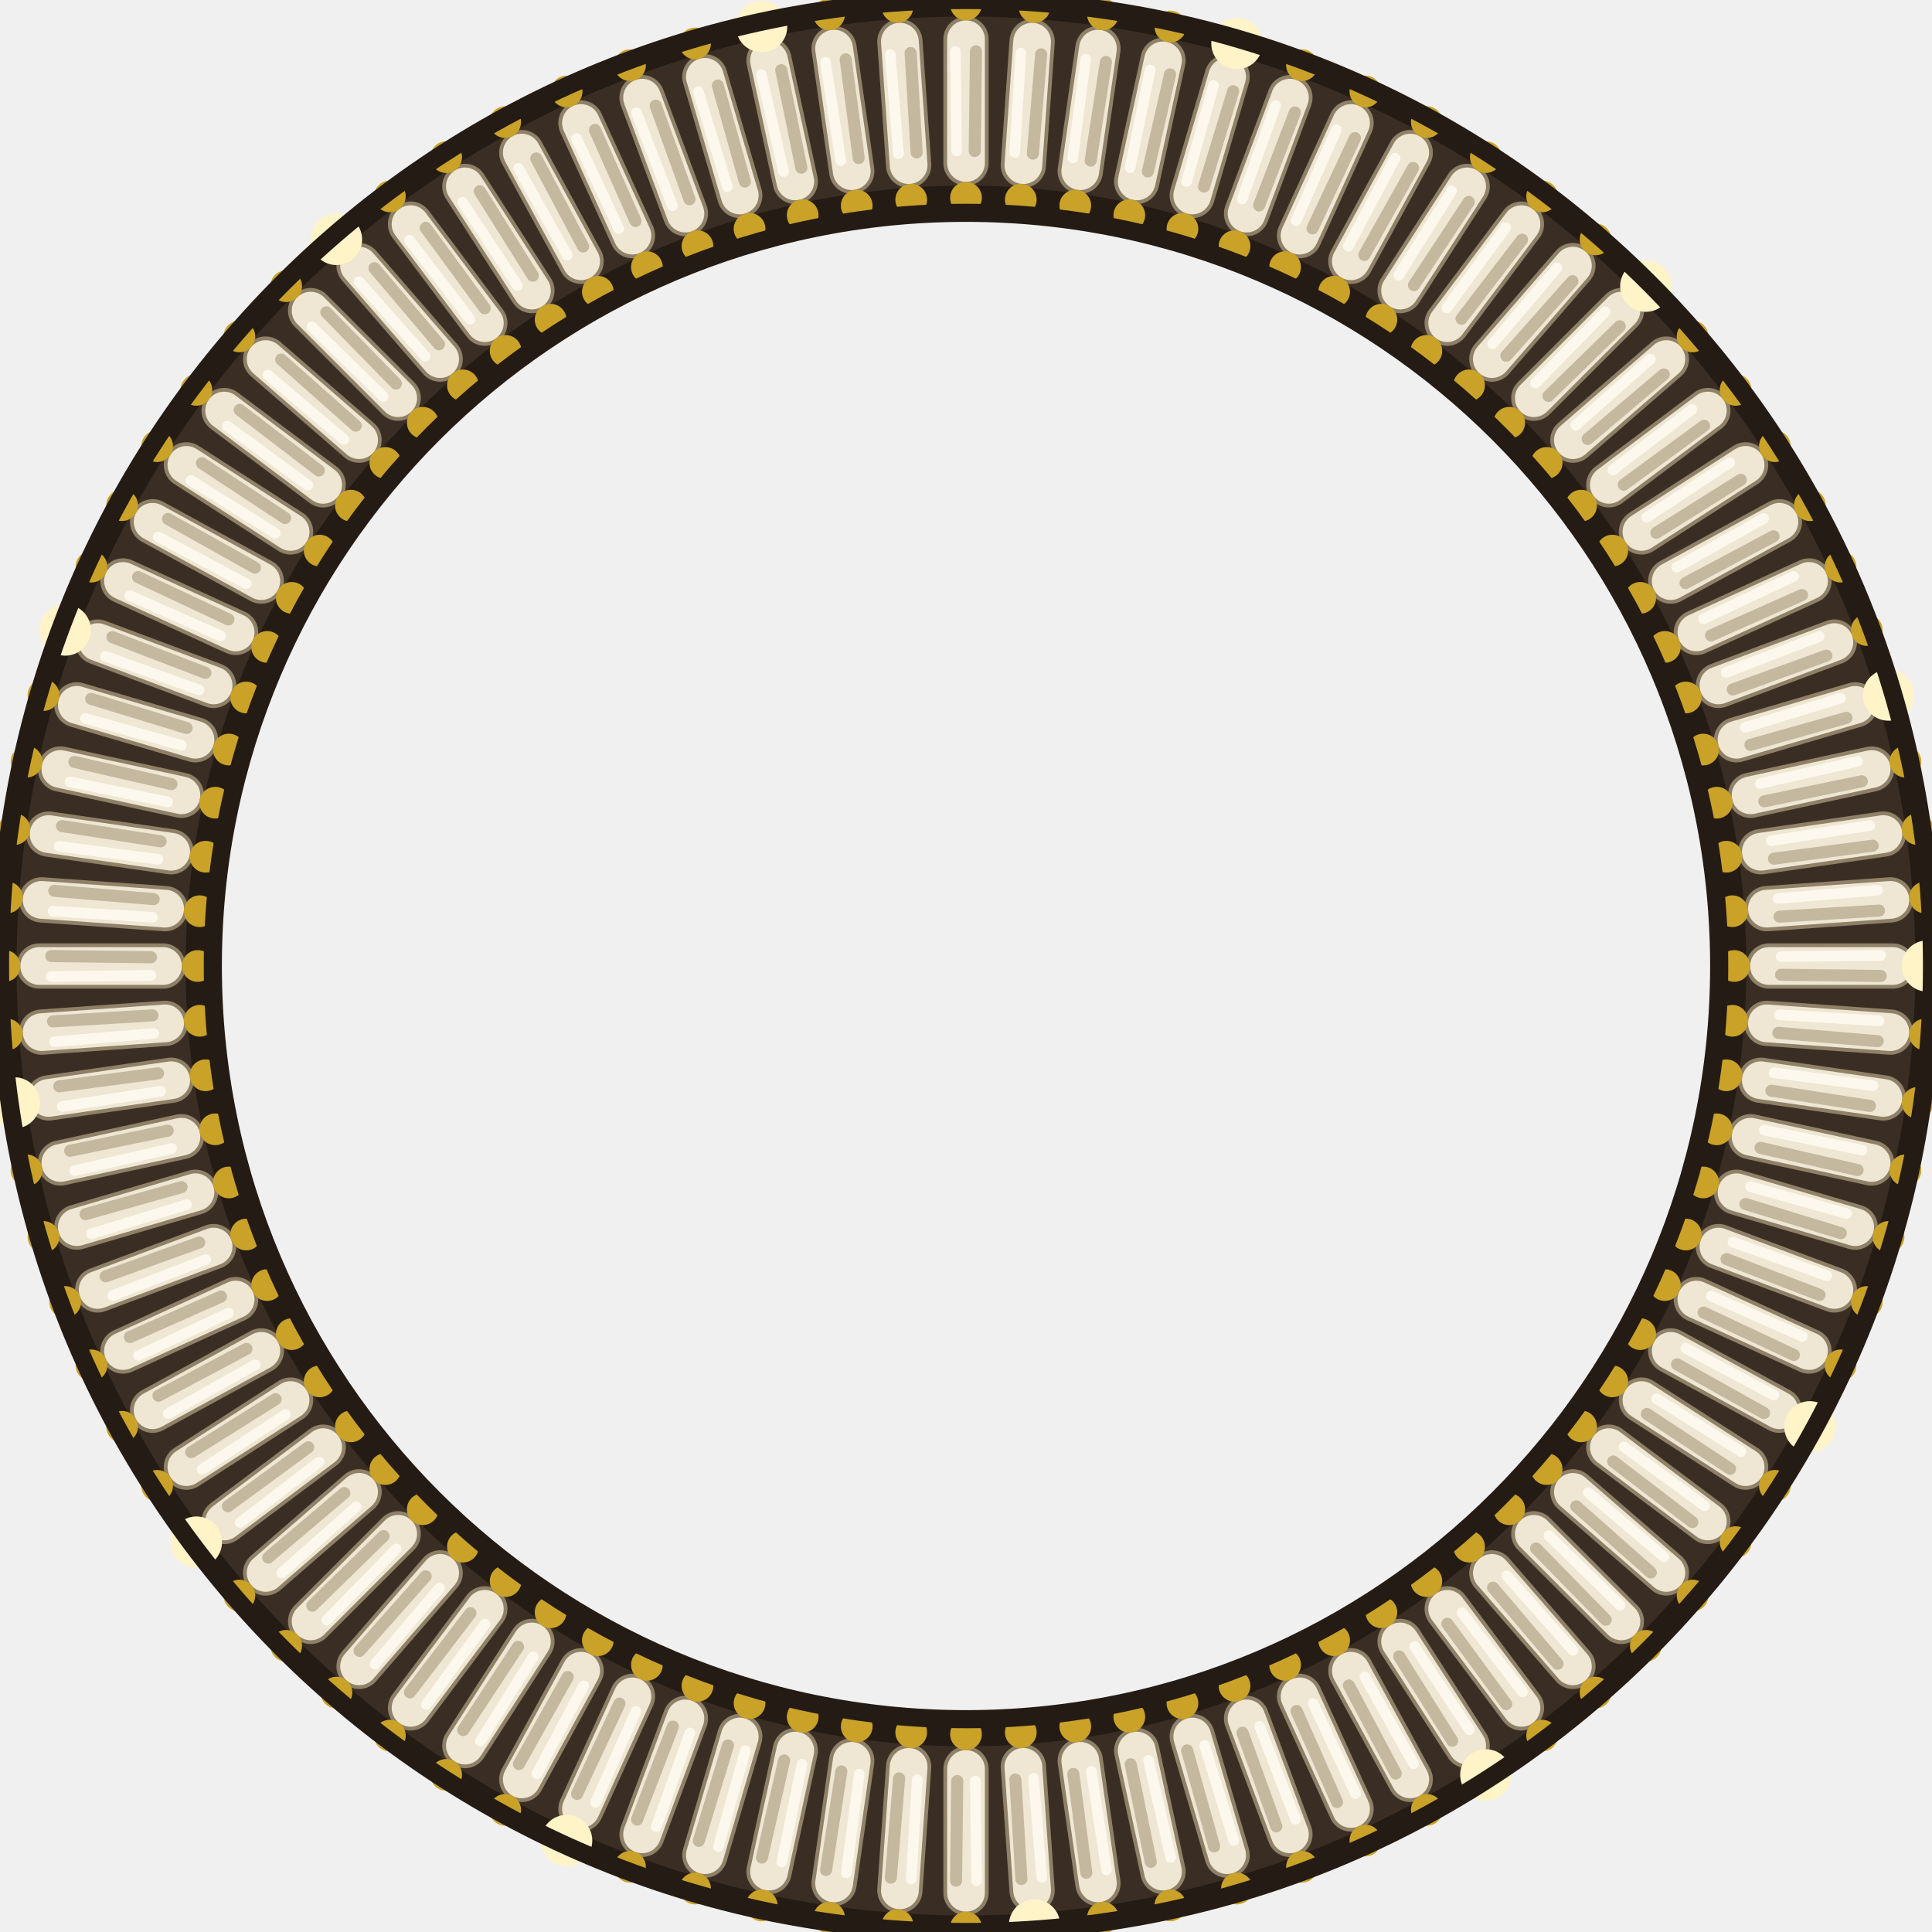
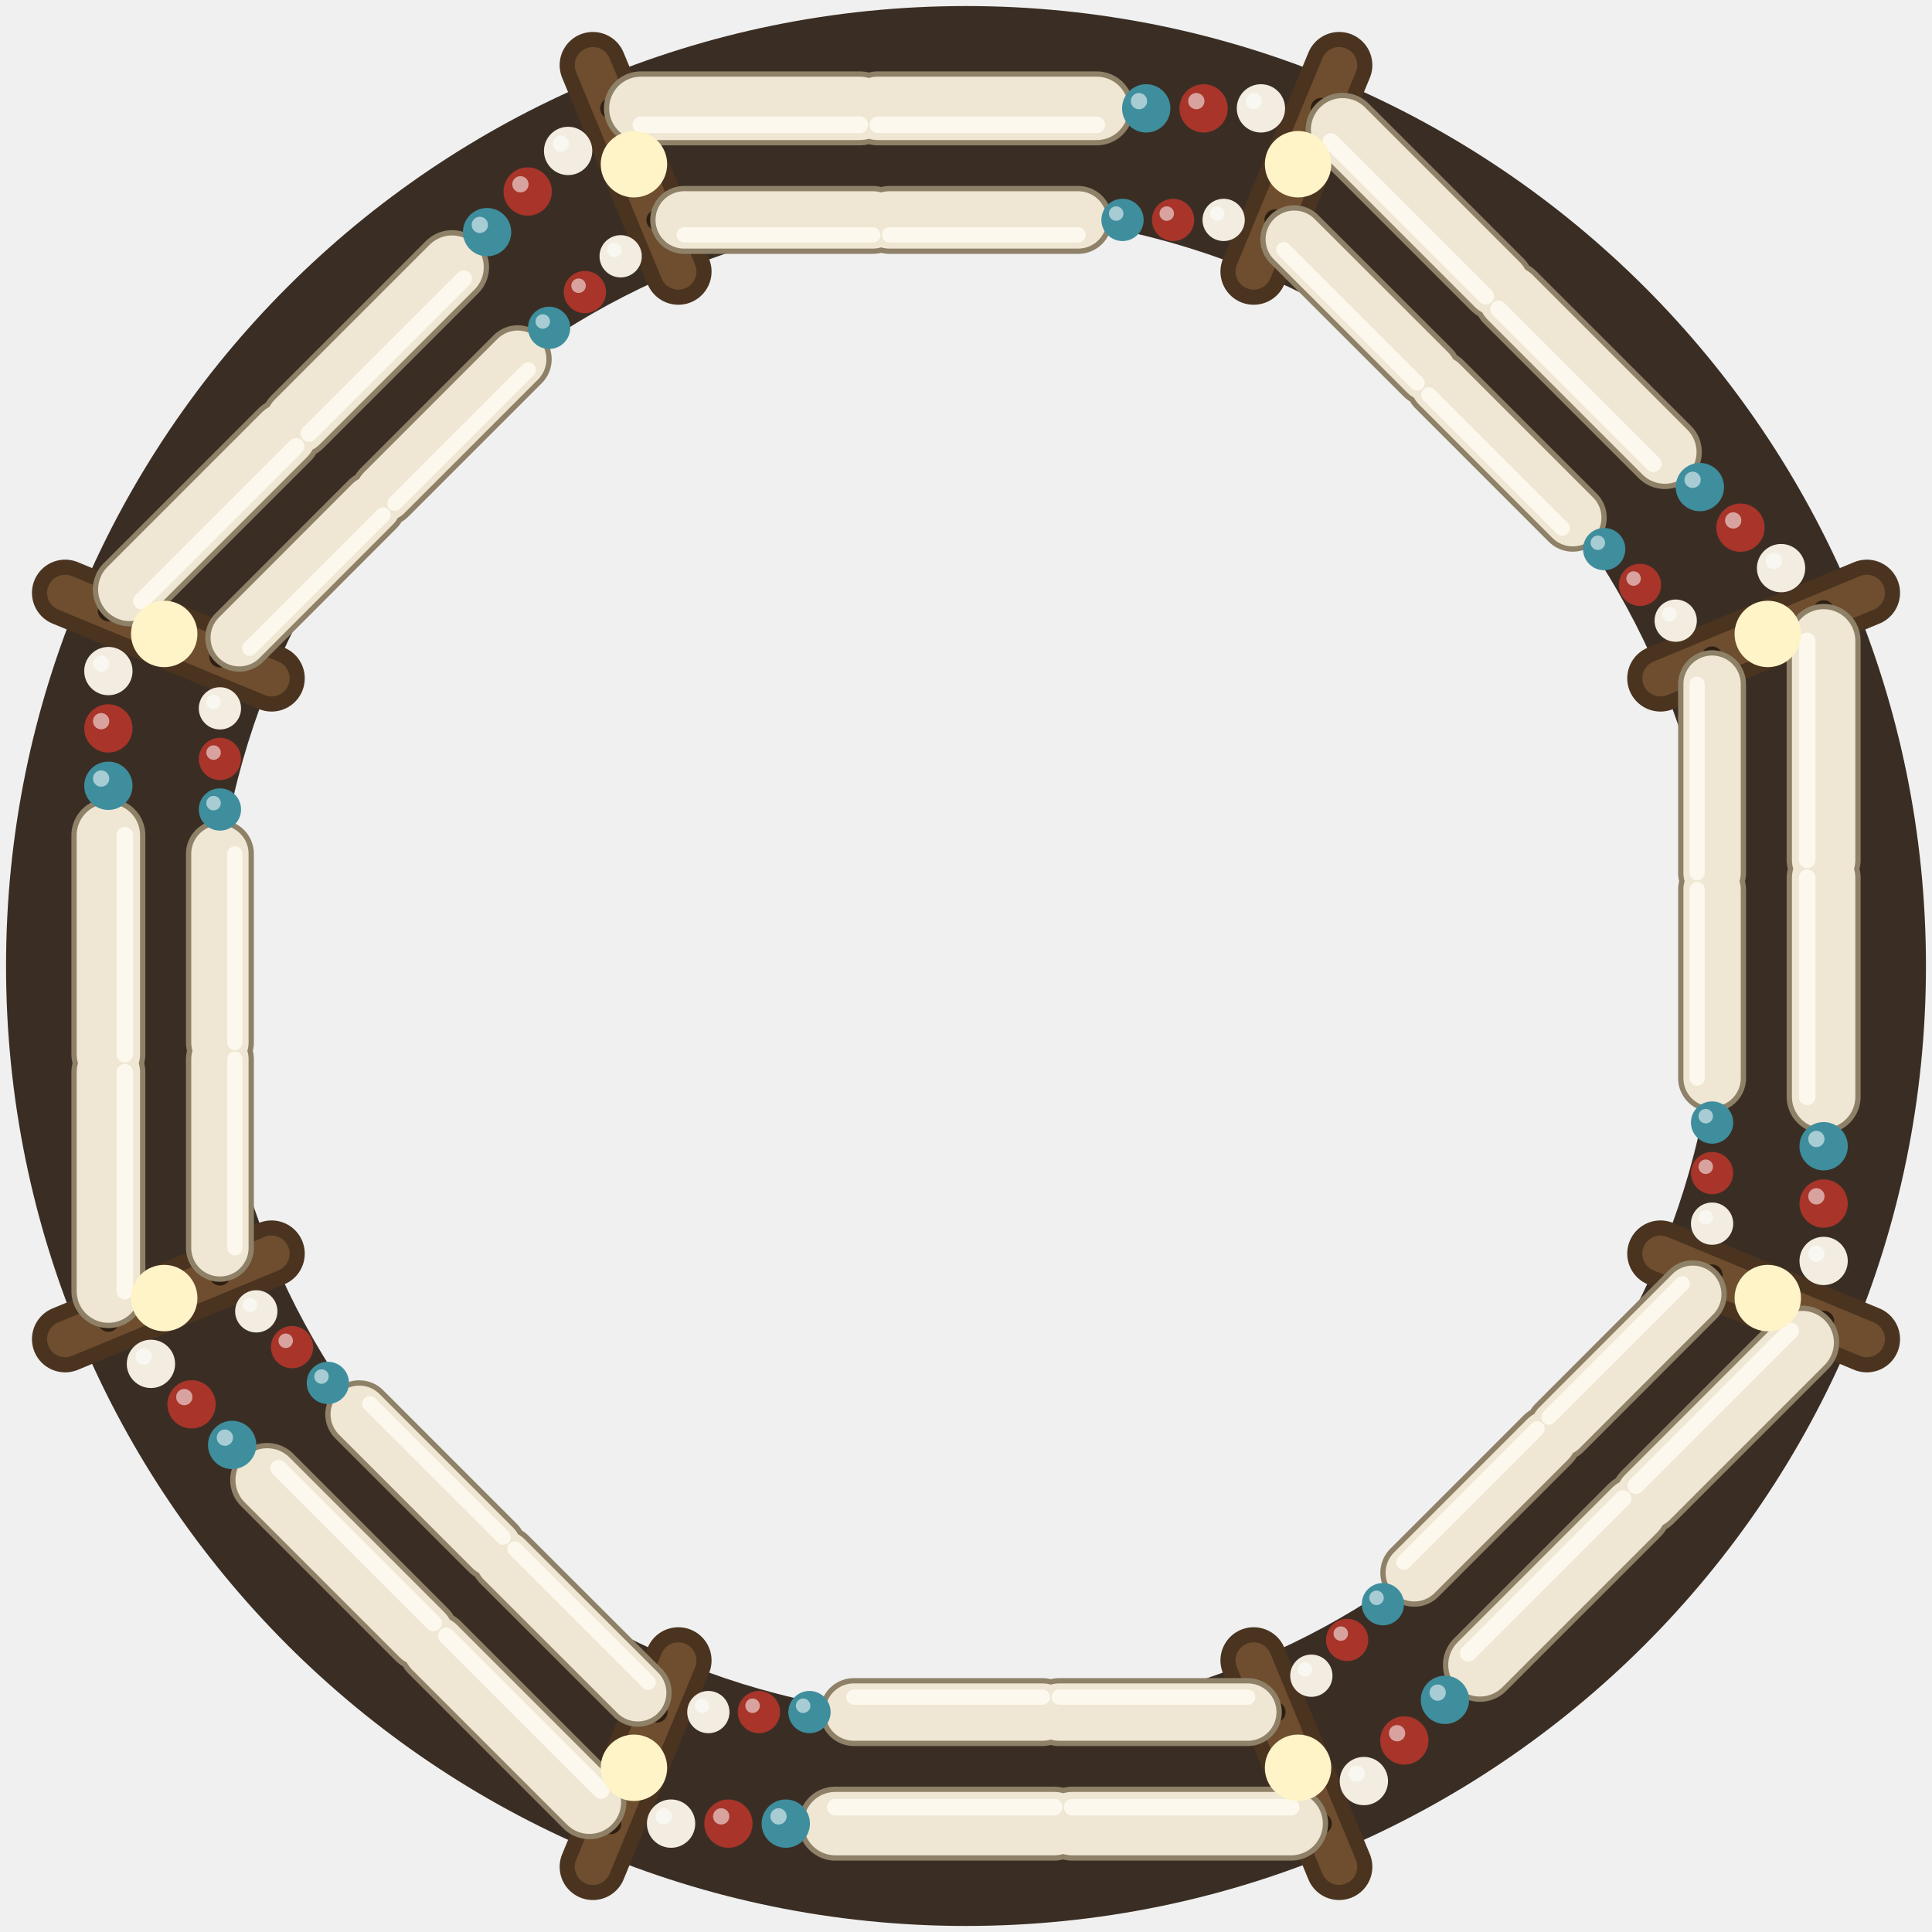
<svg xmlns="http://www.w3.org/2000/svg" viewBox="0 0 128 128" width="128" height="128" role="presentation">
  <style>
    .gl { fill: #FFF3C8; animation: bnGlint 4.6s ease-in-out infinite }
    .g1 { animation-delay: -1.1s } .g2 { animation-delay: -2.3s } .g3 { animation-delay: -3.4s }
-     @keyframes bnGlint { 0%, 100% { opacity: 0 } 50% { opacity: .7 } }
-     @media (prefers-reduced-motion: reduce) { .gl { animation: none; opacity: .2 } }
+     @keyframes bnGlint { 0%, 100% { opacity: 0 } 50% { opacity: .6 } }
+     @media (prefers-reduced-motion: reduce) { .gl { animation: none; opacity: .18 } }
  </style>
  <path d="M64 0.4 A63.6 63.6 0 1 0 64 127.6 A63.6 63.6 0 1 0 64 0.4 Z M64 14.2 A49.8 49.8 0 1 1 64 113.8 A49.8 49.8 0 1 1 64 14.2 Z" fill="#3A2E24" fill-rule="evenodd" />
+   <g transform="rotate(22.5 64 64)">
+     <path d="M113.80 64 L128.60 64" stroke="#4A331F" stroke-width="4.4" stroke-linecap="round" />
+     <path d="M113.80 64 L128.60 64" stroke="#6E4E2E" stroke-width="2.4" stroke-linecap="round" />
+     <circle cx="117.50" cy="64" r=".7" fill="#2E1F12" />
+     <circle cx="125.50" cy="64" r=".7" fill="#2E1F12" />
+   </g>
+   <g transform="rotate(67.5 64 64)">
+     <path d="M113.80 64 L128.60 64" stroke="#4A331F" stroke-width="4.4" stroke-linecap="round" />
+     <path d="M113.80 64 L128.60 64" stroke="#6E4E2E" stroke-width="2.4" stroke-linecap="round" />
+     <circle cx="117.50" cy="64" r=".7" fill="#2E1F12" />
+     <circle cx="125.50" cy="64" r=".7" fill="#2E1F12" />
+   </g>
+   <g transform="rotate(112.5 64 64)">
+     <path d="M113.80 64 L128.60 64" stroke="#4A331F" stroke-width="4.4" stroke-linecap="round" />
+     <path d="M113.80 64 L128.60 64" stroke="#6E4E2E" stroke-width="2.4" stroke-linecap="round" />
+     <circle cx="117.50" cy="64" r=".7" fill="#2E1F12" />
+     <circle cx="125.50" cy="64" r=".7" fill="#2E1F12" />
+   </g>
+   <g transform="rotate(157.5 64 64)">
+     <path d="M113.80 64 L128.60 64" stroke="#4A331F" stroke-width="4.4" stroke-linecap="round" />
+     <path d="M113.80 64 L128.60 64" stroke="#6E4E2E" stroke-width="2.4" stroke-linecap="round" />
+     <circle cx="117.50" cy="64" r=".7" fill="#2E1F12" />
+     <circle cx="125.50" cy="64" r=".7" fill="#2E1F12" />
+   </g>
+   <g transform="rotate(202.5 64 64)">
+     <path d="M113.80 64 L128.60 64" stroke="#4A331F" stroke-width="4.4" stroke-linecap="round" />
+     <path d="M113.80 64 L128.60 64" stroke="#6E4E2E" stroke-width="2.4" stroke-linecap="round" />
+     <circle cx="117.50" cy="64" r=".7" fill="#2E1F12" />
+     <circle cx="125.50" cy="64" r=".7" fill="#2E1F12" />
+   </g>
+   <g transform="rotate(247.5 64 64)">
+     <path d="M113.80 64 L128.60 64" stroke="#4A331F" stroke-width="4.4" stroke-linecap="round" />
+     <path d="M113.80 64 L128.60 64" stroke="#6E4E2E" stroke-width="2.4" stroke-linecap="round" />
+     <circle cx="117.50" cy="64" r=".7" fill="#2E1F12" />
+     <circle cx="125.50" cy="64" r=".7" fill="#2E1F12" />
+   </g>
+   <g transform="rotate(292.5 64 64)">
+     <path d="M113.80 64 L128.60 64" stroke="#4A331F" stroke-width="4.4" stroke-linecap="round" />
+     <path d="M113.80 64 L128.60 64" stroke="#6E4E2E" stroke-width="2.4" stroke-linecap="round" />
+     <circle cx="117.50" cy="64" r=".7" fill="#2E1F12" />
+     <circle cx="125.50" cy="64" r=".7" fill="#2E1F12" />
+   </g>
+   <g transform="rotate(337.5 64 64)">
+     <path d="M113.80 64 L128.60 64" stroke="#4A331F" stroke-width="4.4" stroke-linecap="round" />
+     <path d="M113.80 64 L128.60 64" stroke="#6E4E2E" stroke-width="2.4" stroke-linecap="round" />
+     <circle cx="117.50" cy="64" r=".7" fill="#2E1F12" />
+     <circle cx="125.50" cy="64" r=".7" fill="#2E1F12" />
+   </g>
  <g fill="none" stroke-linecap="round">
-     <g stroke="#8E8168" stroke-width="3">
-       <path d="M117.20 64.00 L125.40 64.00M117.06 67.80 L125.24 68.38M116.66 71.57 L124.78 72.74M115.98 75.31 L124.00 77.05M115.05 78.99 L122.91 81.30M113.85 82.59 L121.53 85.46M112.39 86.10 L119.85 89.51M110.69 89.50 L117.89 93.43M108.75 92.76 L115.65 97.20M106.59 95.88 L113.15 100.80M104.21 98.84 L110.40 104.21M101.62 101.62 L107.42 107.42M98.84 104.21 L104.21 110.40M95.88 106.59 L100.80 113.15M92.76 108.75 L97.20 115.65M89.50 110.69 L93.43 117.89M86.10 112.39 L89.51 119.85M82.59 113.85 L85.46 121.53M78.99 115.05 L81.30 122.91M75.31 115.98 L77.05 124.00M71.57 116.66 L72.74 124.78M67.80 117.06 L68.38 125.24M64.00 117.20 L64.00 125.40M60.20 117.06 L59.62 125.24M56.43 116.66 L55.26 124.78M52.69 115.98 L50.95 124.00M49.01 115.05 L46.70 122.91M45.41 113.85 L42.54 121.53M41.90 112.39 L38.49 119.85M38.50 110.69 L34.57 117.89M35.24 108.75 L30.80 115.65M32.12 106.59 L27.20 113.15M29.16 104.21 L23.79 110.40M26.38 101.62 L20.58 107.42M23.79 98.84 L17.60 104.21M21.41 95.88 L14.85 100.80M19.25 92.76 L12.35 97.20M17.31 89.50 L10.11 93.43M15.61 86.10 L8.15 89.51M14.15 82.59 L6.47 85.46M12.95 78.99 L5.09 81.30M12.02 75.31 L4.00 77.05M11.34 71.57 L3.22 72.74M10.94 67.80 L2.76 68.38M10.80 64.00 L2.60 64.00M10.94 60.20 L2.76 59.62M11.34 56.43 L3.22 55.26M12.02 52.69 L4.00 50.95M12.95 49.01 L5.09 46.70M14.15 45.41 L6.47 42.54M15.61 41.90 L8.15 38.49M17.31 38.50 L10.11 34.57M19.25 35.24 L12.35 30.80M21.41 32.12 L14.85 27.20M23.79 29.16 L17.60 23.79M26.38 26.38 L20.58 20.58M29.16 23.79 L23.79 17.60M32.12 21.41 L27.20 14.85M35.24 19.25 L30.80 12.35M38.50 17.31 L34.57 10.11M41.90 15.61 L38.49 8.15M45.41 14.15 L42.54 6.47M49.01 12.95 L46.70 5.09M52.69 12.02 L50.95 4.00M56.43 11.34 L55.26 3.22M60.20 10.94 L59.62 2.76M64.00 10.80 L64.00 2.60M67.80 10.94 L68.38 2.76M71.57 11.34 L72.74 3.22M75.31 12.02 L77.05 4.00M78.99 12.95 L81.30 5.09M82.59 14.15 L85.46 6.47M86.10 15.61 L89.51 8.15M89.50 17.31 L93.43 10.11M92.76 19.25 L97.20 12.35M95.88 21.41 L100.80 14.85M98.84 23.79 L104.21 17.60M101.62 26.38 L107.42 20.58M104.21 29.16 L110.40 23.79M106.59 32.12 L113.15 27.20M108.75 35.24 L115.65 30.80M110.69 38.50 L117.89 34.57M112.39 41.90 L119.85 38.49M113.85 45.41 L121.53 42.54M115.05 49.01 L122.91 46.70M115.98 52.69 L124.00 50.95M116.66 56.43 L124.78 55.26M117.06 60.20 L125.24 59.62" />
+     <g stroke="#8E8168" stroke-width="4.9">
+       <path d="M119.40 88.95 L109.15 99.20M108.30 100.05 L98.05 110.30M85.54 120.82 L71.04 120.82M69.84 120.82 L55.34 120.82M39.05 119.40 L28.80 109.15M27.95 108.30 L17.70 98.05M7.18 85.54 L7.18 71.04M7.18 69.84 L7.18 55.34M8.60 39.05 L18.85 28.80M19.70 27.95 L29.95 17.70M42.46 7.18 L56.96 7.18M58.16 7.18 L72.66 7.18M88.95 8.60 L99.20 18.85M100.05 19.70 L110.30 29.95M120.82 42.46 L120.82 56.96M120.82 58.16 L120.82 72.66" />
    </g>
-     <g stroke="#EFE7D3" stroke-width="2.5">
-       <path d="M117.20 64.00 L125.40 64.00M117.06 67.80 L125.24 68.38M116.66 71.57 L124.78 72.74M115.98 75.31 L124.00 77.05M115.05 78.99 L122.91 81.30M113.85 82.59 L121.53 85.46M112.39 86.10 L119.85 89.51M110.69 89.50 L117.89 93.43M108.75 92.76 L115.65 97.20M106.59 95.88 L113.15 100.80M104.21 98.84 L110.40 104.21M101.62 101.62 L107.42 107.42M98.84 104.21 L104.21 110.40M95.88 106.59 L100.80 113.15M92.76 108.75 L97.20 115.65M89.50 110.69 L93.43 117.89M86.10 112.39 L89.51 119.85M82.59 113.85 L85.46 121.53M78.99 115.05 L81.30 122.91M75.31 115.98 L77.05 124.00M71.57 116.66 L72.74 124.78M67.80 117.06 L68.38 125.24M64.00 117.20 L64.00 125.40M60.20 117.06 L59.62 125.24M56.43 116.66 L55.26 124.78M52.69 115.98 L50.95 124.00M49.01 115.05 L46.70 122.91M45.41 113.85 L42.54 121.53M41.90 112.39 L38.49 119.85M38.50 110.69 L34.57 117.89M35.24 108.75 L30.80 115.65M32.12 106.59 L27.20 113.15M29.16 104.21 L23.79 110.40M26.38 101.62 L20.58 107.42M23.79 98.84 L17.60 104.21M21.41 95.88 L14.85 100.80M19.25 92.76 L12.35 97.20M17.31 89.50 L10.11 93.43M15.61 86.10 L8.15 89.51M14.15 82.59 L6.47 85.46M12.95 78.99 L5.09 81.30M12.02 75.31 L4.00 77.05M11.34 71.57 L3.22 72.74M10.94 67.80 L2.76 68.38M10.80 64.00 L2.60 64.00M10.94 60.20 L2.76 59.62M11.34 56.43 L3.22 55.26M12.02 52.69 L4.00 50.95M12.95 49.01 L5.09 46.70M14.15 45.41 L6.47 42.54M15.61 41.90 L8.15 38.49M17.31 38.50 L10.11 34.57M19.25 35.24 L12.35 30.80M21.41 32.12 L14.85 27.20M23.79 29.16 L17.60 23.79M26.38 26.38 L20.58 20.58M29.16 23.79 L23.79 17.60M32.12 21.41 L27.20 14.85M35.24 19.25 L30.80 12.35M38.50 17.31 L34.57 10.11M41.90 15.61 L38.49 8.15M45.41 14.15 L42.54 6.47M49.01 12.95 L46.70 5.09M52.69 12.02 L50.95 4.00M56.43 11.34 L55.26 3.22M60.20 10.94 L59.62 2.76M64.00 10.80 L64.00 2.60M67.80 10.94 L68.38 2.76M71.57 11.34 L72.74 3.22M75.31 12.02 L77.05 4.00M78.99 12.95 L81.30 5.09M82.59 14.15 L85.46 6.47M86.10 15.61 L89.51 8.15M89.50 17.31 L93.43 10.11M92.76 19.25 L97.20 12.35M95.88 21.41 L100.80 14.85M98.84 23.79 L104.21 17.60M101.62 26.38 L107.42 20.58M104.21 29.16 L110.40 23.79M106.59 32.12 L113.15 27.20M108.75 35.24 L115.65 30.80M110.69 38.50 L117.89 34.57M112.39 41.90 L119.85 38.49M113.85 45.41 L121.53 42.54M115.05 49.01 L122.91 46.70M115.98 52.69 L124.00 50.95M116.66 56.43 L124.78 55.26M117.06 60.20 L125.24 59.62" />
+     <g stroke="#EFE7D3" stroke-width="4.2">
+       <path d="M119.40 88.95 L109.15 99.20M108.30 100.05 L98.05 110.30M85.54 120.82 L71.04 120.82M69.84 120.82 L55.34 120.82M39.05 119.40 L28.80 109.15M27.95 108.30 L17.70 98.05M7.18 85.54 L7.18 71.04M7.18 69.84 L7.18 55.34M8.60 39.05 L18.85 28.80M19.70 27.95 L29.95 17.70M42.46 7.18 L56.96 7.18M58.16 7.18 L72.66 7.18M88.95 8.60 L99.20 18.85M100.05 19.70 L110.30 29.95M120.82 42.46 L120.82 56.96M120.82 58.16 L120.82 72.66" />
    </g>
-     <g stroke="#B9AC91" stroke-width=".8" opacity=".8">
-       <path d="M118.00 64.58 L124.60 64.66M117.82 68.43 L124.40 68.98M117.36 72.26 L123.89 73.27M116.64 76.05 L123.07 77.52M115.64 79.77 L121.96 81.70M114.39 83.42 L120.55 85.79M112.87 86.96 L118.85 89.77M111.11 90.39 L116.87 93.62M109.11 93.68 L114.62 97.31M106.88 96.83 L112.12 100.84M104.43 99.80 L109.37 104.18M101.77 102.59 L106.38 107.31M98.92 105.19 L103.19 110.23M95.89 107.58 L99.79 112.90M92.70 109.74 L96.21 115.33M89.37 111.67 L92.47 117.50M85.90 113.36 L88.58 119.39M82.32 114.80 L84.56 121.00M78.65 115.97 L80.44 122.33M74.91 116.89 L76.24 123.35M71.11 117.53 L71.97 124.07M67.27 117.90 L67.67 124.49M63.42 118.00 L63.34 124.60M59.57 117.82 L59.02 124.40M55.74 117.36 L54.73 123.89M51.95 116.64 L50.48 123.07M48.23 115.64 L46.30 121.96M44.58 114.39 L42.21 120.55M41.04 112.87 L38.23 118.85M37.61 111.11 L34.38 116.87M34.32 109.11 L30.69 114.62M31.17 106.88 L27.16 112.12M28.20 104.43 L23.82 109.37M25.41 101.77 L20.69 106.38M22.81 98.92 L17.77 103.19M20.42 95.89 L15.10 99.79M18.26 92.70 L12.67 96.21M16.33 89.37 L10.50 92.47M14.64 85.90 L8.61 88.58M13.20 82.32 L7.00 84.56M12.03 78.65 L5.67 80.44M11.11 74.91 L4.65 76.24M10.47 71.11 L3.93 71.97M10.10 67.27 L3.51 67.67M10.00 63.42 L3.40 63.34M10.18 59.57 L3.60 59.02M10.64 55.74 L4.11 54.73M11.36 51.95 L4.93 50.48M12.36 48.23 L6.04 46.30M13.61 44.58 L7.45 42.21M15.13 41.04 L9.15 38.23M16.89 37.61 L11.13 34.38M18.89 34.32 L13.38 30.69M21.12 31.17 L15.88 27.16M23.57 28.20 L18.63 23.82M26.23 25.41 L21.62 20.69M29.08 22.81 L24.81 17.77M32.11 20.42 L28.21 15.10M35.30 18.26 L31.79 12.67M38.63 16.33 L35.53 10.50M42.10 14.64 L39.42 8.61M45.68 13.20 L43.44 7.00M49.35 12.03 L47.56 5.67M53.09 11.11 L51.76 4.65M56.89 10.47 L56.03 3.93M60.73 10.10 L60.33 3.51M64.58 10.00 L64.66 3.40M68.43 10.18 L68.98 3.60M72.26 10.64 L73.27 4.11M76.05 11.36 L77.52 4.93M79.77 12.36 L81.70 6.04M83.42 13.61 L85.79 7.45M86.96 15.13 L89.77 9.15M90.39 16.89 L93.62 11.13M93.68 18.89 L97.31 13.38M96.83 21.12 L100.84 15.88M99.80 23.57 L104.18 18.63M102.59 26.23 L107.31 21.62M105.19 29.08 L110.23 24.81M107.58 32.11 L112.90 28.21M109.74 35.30 L115.33 31.79M111.67 38.63 L117.50 35.53M113.36 42.10 L119.39 39.42M114.80 45.68 L121.00 43.44M115.97 49.35 L122.33 47.56M116.89 53.09 L123.35 51.76M117.53 56.89 L124.07 56.03M117.90 60.73 L124.49 60.33" />
+     <g stroke="#FFFCF3" stroke-width="1.1" opacity=".85">
+       <path d="M118.63 88.18 L108.38 98.43M107.53 99.28 L97.28 109.53M85.54 119.73 L71.04 119.73M69.84 119.73 L55.34 119.73M39.82 118.63 L29.57 108.38M28.72 107.53 L18.47 97.28M8.27 85.54 L8.27 71.04M8.27 69.84 L8.27 55.34M9.37 39.82 L19.62 29.57M20.47 28.72 L30.72 18.47M42.46 8.27 L56.96 8.27M58.16 8.27 L72.66 8.27M88.18 9.37 L98.43 19.62M99.28 20.47 L109.53 30.72M119.73 42.46 L119.73 56.96M119.73 58.16 L119.73 72.66" />
    </g>
-     <g stroke="#FFFCF3" stroke-width=".7" opacity=".85">
-       <path d="M118.00 63.38 L124.60 63.30M117.90 67.23 L124.49 67.63M117.54 71.07 L124.08 71.93M116.89 74.87 L123.36 76.20M115.98 78.62 L122.34 80.40M114.81 82.29 L121.02 84.52M113.38 85.87 L119.41 88.54M111.69 89.33 L117.52 92.43M109.76 92.67 L115.35 96.17M107.60 95.86 L112.93 99.76M105.22 98.89 L110.25 103.15M102.62 101.74 L107.34 106.35M99.83 104.40 L104.21 109.34M96.86 106.85 L100.87 112.09M93.72 109.09 L97.35 114.60M90.42 111.09 L93.65 116.85M87.00 112.86 L89.81 118.83M83.45 114.37 L85.83 120.53M79.81 115.63 L81.74 121.94M76.09 116.63 L77.56 123.06M72.30 117.36 L73.31 123.88M68.47 117.81 L69.02 124.39M64.62 118.00 L64.70 124.60M60.77 117.90 L60.37 124.49M56.93 117.54 L56.07 124.08M53.13 116.89 L51.80 123.36M49.38 115.98 L47.60 122.34M45.71 114.81 L43.48 121.02M42.13 113.38 L39.46 119.41M38.67 111.69 L35.57 117.52M35.33 109.76 L31.83 115.35M32.14 107.60 L28.24 112.93M29.11 105.22 L24.85 110.25M26.26 102.62 L21.65 107.34M23.60 99.83 L18.66 104.21M21.15 96.86 L15.91 100.87M18.91 93.72 L13.40 97.35M16.91 90.42 L11.15 93.65M15.14 87.00 L9.17 89.81M13.63 83.45 L7.47 85.83M12.37 79.81 L6.06 81.74M11.37 76.09 L4.94 77.56M10.64 72.30 L4.12 73.31M10.19 68.47 L3.61 69.02M10.00 64.62 L3.40 64.70M10.10 60.77 L3.51 60.37M10.46 56.93 L3.92 56.07M11.11 53.13 L4.64 51.80M12.02 49.38 L5.66 47.60M13.19 45.71 L6.98 43.48M14.62 42.13 L8.59 39.46M16.31 38.67 L10.48 35.57M18.24 35.33 L12.65 31.83M20.40 32.14 L15.07 28.24M22.78 29.11 L17.75 24.85M25.38 26.26 L20.66 21.65M28.17 23.60 L23.79 18.66M31.14 21.15 L27.13 15.91M34.28 18.91 L30.65 13.40M37.58 16.91 L34.35 11.15M41.00 15.14 L38.19 9.17M44.55 13.63 L42.17 7.47M48.19 12.37 L46.26 6.06M51.91 11.37 L50.44 4.94M55.70 10.64 L54.69 4.12M59.53 10.19 L58.98 3.61M63.38 10.00 L63.30 3.40M67.23 10.10 L67.63 3.51M71.07 10.46 L71.93 3.92M74.87 11.11 L76.20 4.64M78.62 12.02 L80.40 5.66M82.29 13.19 L84.52 6.98M85.87 14.62 L88.54 8.59M89.33 16.31 L92.43 10.48M92.67 18.24 L96.17 12.65M95.86 20.40 L99.76 15.07M98.89 22.78 L103.15 17.75M101.74 25.38 L106.35 20.66M104.40 28.17 L109.34 23.79M106.85 31.14 L112.09 27.13M109.09 34.28 L114.60 30.65M111.09 37.58 L116.85 34.35M112.86 41.00 L118.83 38.19M114.37 44.55 L120.53 42.17M115.63 48.19 L121.94 46.26M116.63 51.91 L123.06 50.44M117.36 55.70 L123.88 54.69M117.81 59.53 L124.39 58.98" />
+     <g stroke="#8E8168" stroke-width="4.5">
+       <path d="M112.15 85.75 L103.32 94.59M102.54 95.36 L93.70 104.20M82.67 113.43 L70.17 113.43M69.07 113.43 L56.57 113.43M42.25 112.15 L33.41 103.32M32.64 102.54 L23.80 93.70M14.57 82.67 L14.57 70.17M14.57 69.07 L14.57 56.57M15.85 42.25 L24.68 33.41M25.46 32.64 L34.30 23.80M45.33 14.57 L57.83 14.57M58.93 14.57 L71.43 14.57M85.75 15.85 L94.59 24.68M95.36 25.46 L104.20 34.30M113.43 45.33 L113.43 57.83M113.43 58.93 L113.43 71.43" />
+     </g>
+     <g stroke="#EFE7D3" stroke-width="3.8">
+       <path d="M112.15 85.75 L103.32 94.59M102.54 95.36 L93.70 104.20M82.67 113.43 L70.17 113.43M69.07 113.43 L56.57 113.43M42.25 112.15 L33.41 103.32M32.64 102.54 L23.80 93.70M14.57 82.67 L14.57 70.17M14.57 69.07 L14.57 56.57M15.85 42.25 L24.68 33.41M25.46 32.64 L34.30 23.80M45.33 14.57 L57.83 14.57M58.93 14.57 L71.43 14.57M85.75 15.85 L94.59 24.68M95.36 25.46 L104.20 34.30M113.43 45.33 L113.43 57.83M113.43 58.93 L113.43 71.43" />
+     </g>
+     <g stroke="#FFFCF3" stroke-width="1" opacity=".85">
+       <path d="M111.46 85.05 L102.62 93.89M101.84 94.66 L93.00 103.50M82.67 112.44 L70.17 112.44M69.07 112.44 L56.57 112.44M42.95 111.46 L34.11 102.62M33.34 101.84 L24.50 93.00M15.56 82.67 L15.56 70.17M15.56 69.07 L15.56 56.57M16.54 42.95 L25.38 34.11M26.16 33.34 L35.00 24.50M45.33 15.56 L57.83 15.56M58.93 15.56 L71.43 15.56M85.05 16.54 L93.89 25.38M94.66 26.16 L103.50 35.00M112.44 45.33 L112.44 57.83M112.44 58.93 L112.44 71.43" />
    </g>
  </g>
-   <g fill="none" stroke="#241B14" stroke-width="1.6">
-     <circle cx="64" cy="64" r="50.9" />
-     <circle cx="64" cy="64" r="63.7" />
-   </g>
-   <g fill="#C9A227">
-     <circle cx="114.90" cy="64.00" r="1.05" />
-     <circle cx="127.70" cy="64.00" r="1.05" />
-     <circle cx="114.77" cy="67.63" r="1.05" />
-     <circle cx="127.54" cy="68.54" r="1.05" />
-     <circle cx="114.38" cy="71.24" r="1.05" />
-     <circle cx="127.05" cy="73.07" r="1.05" />
-     <circle cx="113.74" cy="74.82" r="1.05" />
-     <circle cx="126.24" cy="77.54" r="1.05" />
-     <circle cx="112.84" cy="78.34" r="1.05" />
-     <circle cx="125.12" cy="81.95" r="1.05" />
-     <circle cx="111.69" cy="81.79" r="1.05" />
-     <circle cx="123.68" cy="86.26" r="1.05" />
-     <circle cx="110.30" cy="85.14" r="1.05" />
-     <circle cx="121.94" cy="90.46" r="1.05" />
-     <circle cx="108.67" cy="88.39" r="1.05" />
-     <circle cx="119.91" cy="94.53" r="1.05" />
-     <circle cx="106.82" cy="91.52" r="1.05" />
-     <circle cx="117.59" cy="98.44" r="1.05" />
-     <circle cx="104.75" cy="94.50" r="1.05" />
-     <circle cx="114.99" cy="102.17" r="1.05" />
-     <circle cx="102.47" cy="97.33" r="1.05" />
-     <circle cx="112.14" cy="105.71" r="1.05" />
-     <circle cx="99.99" cy="99.99" r="1.05" />
-     <circle cx="109.04" cy="109.04" r="1.05" />
-     <circle cx="97.33" cy="102.47" r="1.05" />
-     <circle cx="105.71" cy="112.14" r="1.05" />
-     <circle cx="94.50" cy="104.75" r="1.05" />
-     <circle cx="102.17" cy="114.99" r="1.05" />
-     <circle cx="91.52" cy="106.82" r="1.05" />
-     <circle cx="98.44" cy="117.59" r="1.05" />
-     <circle cx="88.39" cy="108.67" r="1.05" />
-     <circle cx="94.53" cy="119.91" r="1.05" />
-     <circle cx="85.14" cy="110.30" r="1.05" />
-     <circle cx="90.46" cy="121.94" r="1.05" />
-     <circle cx="81.79" cy="111.69" r="1.05" />
-     <circle cx="86.26" cy="123.68" r="1.05" />
-     <circle cx="78.34" cy="112.84" r="1.05" />
-     <circle cx="81.95" cy="125.12" r="1.05" />
-     <circle cx="74.82" cy="113.74" r="1.05" />
-     <circle cx="77.54" cy="126.24" r="1.05" />
-     <circle cx="71.24" cy="114.38" r="1.05" />
-     <circle cx="73.07" cy="127.05" r="1.05" />
-     <circle cx="67.63" cy="114.77" r="1.05" />
-     <circle cx="68.54" cy="127.54" r="1.05" />
-     <circle cx="64.00" cy="114.90" r="1.05" />
-     <circle cx="64.00" cy="127.70" r="1.05" />
-     <circle cx="60.37" cy="114.77" r="1.05" />
-     <circle cx="59.46" cy="127.54" r="1.05" />
-     <circle cx="56.76" cy="114.38" r="1.05" />
-     <circle cx="54.93" cy="127.05" r="1.05" />
-     <circle cx="53.18" cy="113.74" r="1.05" />
-     <circle cx="50.46" cy="126.24" r="1.05" />
-     <circle cx="49.66" cy="112.84" r="1.05" />
-     <circle cx="46.05" cy="125.12" r="1.05" />
-     <circle cx="46.21" cy="111.69" r="1.05" />
-     <circle cx="41.74" cy="123.68" r="1.05" />
-     <circle cx="42.86" cy="110.30" r="1.05" />
-     <circle cx="37.54" cy="121.94" r="1.05" />
-     <circle cx="39.61" cy="108.67" r="1.05" />
-     <circle cx="33.47" cy="119.91" r="1.05" />
-     <circle cx="36.48" cy="106.82" r="1.05" />
-     <circle cx="29.56" cy="117.59" r="1.05" />
-     <circle cx="33.50" cy="104.75" r="1.05" />
-     <circle cx="25.83" cy="114.99" r="1.05" />
-     <circle cx="30.67" cy="102.47" r="1.05" />
-     <circle cx="22.29" cy="112.14" r="1.05" />
-     <circle cx="28.01" cy="99.99" r="1.05" />
-     <circle cx="18.96" cy="109.04" r="1.05" />
-     <circle cx="25.53" cy="97.33" r="1.05" />
-     <circle cx="15.86" cy="105.71" r="1.05" />
-     <circle cx="23.25" cy="94.50" r="1.05" />
-     <circle cx="13.01" cy="102.17" r="1.05" />
-     <circle cx="21.18" cy="91.52" r="1.05" />
-     <circle cx="10.41" cy="98.44" r="1.05" />
-     <circle cx="19.33" cy="88.39" r="1.05" />
-     <circle cx="8.09" cy="94.53" r="1.05" />
-     <circle cx="17.70" cy="85.14" r="1.05" />
-     <circle cx="6.06" cy="90.46" r="1.05" />
-     <circle cx="16.31" cy="81.79" r="1.05" />
-     <circle cx="4.32" cy="86.26" r="1.05" />
-     <circle cx="15.16" cy="78.34" r="1.05" />
-     <circle cx="2.88" cy="81.95" r="1.05" />
-     <circle cx="14.26" cy="74.82" r="1.05" />
-     <circle cx="1.76" cy="77.54" r="1.05" />
-     <circle cx="13.62" cy="71.24" r="1.05" />
-     <circle cx="0.95" cy="73.07" r="1.05" />
-     <circle cx="13.23" cy="67.63" r="1.05" />
-     <circle cx="0.46" cy="68.54" r="1.05" />
-     <circle cx="13.10" cy="64.00" r="1.05" />
-     <circle cx="0.30" cy="64.00" r="1.05" />
-     <circle cx="13.23" cy="60.37" r="1.05" />
-     <circle cx="0.46" cy="59.46" r="1.05" />
-     <circle cx="13.62" cy="56.76" r="1.05" />
-     <circle cx="0.95" cy="54.93" r="1.05" />
-     <circle cx="14.26" cy="53.18" r="1.05" />
-     <circle cx="1.76" cy="50.46" r="1.05" />
-     <circle cx="15.16" cy="49.66" r="1.05" />
-     <circle cx="2.88" cy="46.05" r="1.05" />
-     <circle cx="16.31" cy="46.21" r="1.05" />
-     <circle cx="4.32" cy="41.74" r="1.05" />
-     <circle cx="17.70" cy="42.86" r="1.05" />
-     <circle cx="6.06" cy="37.54" r="1.05" />
-     <circle cx="19.33" cy="39.61" r="1.05" />
-     <circle cx="8.09" cy="33.47" r="1.05" />
-     <circle cx="21.18" cy="36.48" r="1.05" />
-     <circle cx="10.41" cy="29.56" r="1.05" />
-     <circle cx="23.25" cy="33.50" r="1.05" />
-     <circle cx="13.01" cy="25.83" r="1.05" />
-     <circle cx="25.53" cy="30.67" r="1.05" />
-     <circle cx="15.86" cy="22.29" r="1.05" />
-     <circle cx="28.01" cy="28.01" r="1.05" />
-     <circle cx="18.96" cy="18.96" r="1.05" />
-     <circle cx="30.67" cy="25.53" r="1.05" />
-     <circle cx="22.29" cy="15.86" r="1.05" />
-     <circle cx="33.50" cy="23.25" r="1.05" />
-     <circle cx="25.83" cy="13.01" r="1.05" />
-     <circle cx="36.48" cy="21.18" r="1.05" />
-     <circle cx="29.56" cy="10.41" r="1.05" />
-     <circle cx="39.61" cy="19.33" r="1.05" />
-     <circle cx="33.47" cy="8.09" r="1.05" />
-     <circle cx="42.86" cy="17.70" r="1.05" />
-     <circle cx="37.54" cy="6.06" r="1.05" />
-     <circle cx="46.21" cy="16.31" r="1.05" />
-     <circle cx="41.74" cy="4.32" r="1.05" />
-     <circle cx="49.66" cy="15.16" r="1.05" />
-     <circle cx="46.05" cy="2.88" r="1.05" />
-     <circle cx="53.18" cy="14.26" r="1.05" />
-     <circle cx="50.46" cy="1.76" r="1.05" />
-     <circle cx="56.76" cy="13.62" r="1.05" />
-     <circle cx="54.93" cy="0.95" r="1.05" />
-     <circle cx="60.37" cy="13.23" r="1.05" />
-     <circle cx="59.46" cy="0.46" r="1.05" />
-     <circle cx="64.00" cy="13.10" r="1.05" />
-     <circle cx="64.00" cy="0.30" r="1.05" />
-     <circle cx="67.63" cy="13.23" r="1.05" />
-     <circle cx="68.54" cy="0.46" r="1.05" />
-     <circle cx="71.24" cy="13.62" r="1.05" />
-     <circle cx="73.07" cy="0.95" r="1.05" />
-     <circle cx="74.82" cy="14.26" r="1.05" />
-     <circle cx="77.54" cy="1.76" r="1.05" />
-     <circle cx="78.34" cy="15.16" r="1.05" />
-     <circle cx="81.95" cy="2.88" r="1.05" />
-     <circle cx="81.79" cy="16.31" r="1.05" />
-     <circle cx="86.26" cy="4.32" r="1.05" />
-     <circle cx="85.14" cy="17.70" r="1.05" />
-     <circle cx="90.46" cy="6.06" r="1.05" />
-     <circle cx="88.39" cy="19.33" r="1.05" />
-     <circle cx="94.53" cy="8.09" r="1.05" />
-     <circle cx="91.52" cy="21.18" r="1.05" />
-     <circle cx="98.44" cy="10.41" r="1.05" />
-     <circle cx="94.50" cy="23.25" r="1.05" />
-     <circle cx="102.17" cy="13.01" r="1.05" />
-     <circle cx="97.33" cy="25.53" r="1.05" />
-     <circle cx="105.71" cy="15.86" r="1.05" />
-     <circle cx="99.99" cy="28.01" r="1.05" />
-     <circle cx="109.04" cy="18.96" r="1.05" />
-     <circle cx="102.47" cy="30.67" r="1.05" />
-     <circle cx="112.14" cy="22.29" r="1.05" />
-     <circle cx="104.75" cy="33.50" r="1.05" />
-     <circle cx="114.99" cy="25.83" r="1.05" />
-     <circle cx="106.82" cy="36.48" r="1.05" />
-     <circle cx="117.59" cy="29.56" r="1.05" />
-     <circle cx="108.67" cy="39.61" r="1.05" />
-     <circle cx="119.91" cy="33.47" r="1.05" />
-     <circle cx="110.30" cy="42.86" r="1.05" />
-     <circle cx="121.94" cy="37.54" r="1.05" />
-     <circle cx="111.69" cy="46.21" r="1.05" />
-     <circle cx="123.68" cy="41.74" r="1.05" />
-     <circle cx="112.84" cy="49.66" r="1.05" />
-     <circle cx="125.12" cy="46.05" r="1.05" />
-     <circle cx="113.74" cy="53.18" r="1.05" />
-     <circle cx="126.24" cy="50.46" r="1.05" />
-     <circle cx="114.38" cy="56.76" r="1.05" />
-     <circle cx="127.05" cy="54.93" r="1.05" />
-     <circle cx="114.77" cy="60.37" r="1.05" />
-     <circle cx="127.54" cy="59.46" r="1.05" />
-   </g>
-   <circle class="gl g0" cx="127.70" cy="64.00" r="1.7" />
-   <circle class="gl g1" cx="119.91" cy="94.53" r="1.7" />
-   <circle class="gl g2" cx="98.44" cy="117.59" r="1.7" />
-   <circle class="gl g3" cx="68.54" cy="127.54" r="1.7" />
-   <circle class="gl g0" cx="37.54" cy="121.94" r="1.7" />
-   <circle class="gl g1" cx="13.01" cy="102.17" r="1.7" />
-   <circle class="gl g2" cx="0.95" cy="73.07" r="1.7" />
-   <circle class="gl g3" cx="4.32" cy="41.74" r="1.7" />
-   <circle class="gl g0" cx="22.29" cy="15.86" r="1.7" />
-   <circle class="gl g1" cx="50.46" cy="1.76" r="1.7" />
-   <circle class="gl g2" cx="81.95" cy="2.88" r="1.7" />
-   <circle class="gl g3" cx="109.04" cy="18.96" r="1.7" />
-   <circle class="gl g0" cx="125.12" cy="46.05" r="1.7" />
-   <g fill="none" stroke="#241B14" stroke-width="1.2">
-     <circle cx="64" cy="64" r="49.9" />
-     <circle cx="64" cy="64" r="64" />
+   <circle cx="95.73" cy="112.62" r="1.6" fill="#3E8E9E" />
+   <circle cx="95.25" cy="112.14" r="0.54" fill="#FFFFFF" opacity=".55" />
+   <circle cx="93.04" cy="115.31" r="1.6" fill="#A8342A" />
+   <circle cx="92.56" cy="114.83" r="0.54" fill="#FFFFFF" opacity=".55" />
+   <circle cx="90.36" cy="118.00" r="1.6" fill="#F2EDE0" />
+   <circle cx="89.88" cy="117.52" r="0.54" fill="#FFFFFF" opacity=".55" />
+   <circle cx="52.06" cy="120.82" r="1.6" fill="#3E8E9E" />
+   <circle cx="51.58" cy="120.34" r="0.54" fill="#FFFFFF" opacity=".55" />
+   <circle cx="48.26" cy="120.82" r="1.6" fill="#A8342A" />
+   <circle cx="47.78" cy="120.34" r="0.54" fill="#FFFFFF" opacity=".55" />
+   <circle cx="44.46" cy="120.82" r="1.6" fill="#F2EDE0" />
+   <circle cx="43.98" cy="120.34" r="0.54" fill="#FFFFFF" opacity=".55" />
+   <circle cx="15.38" cy="95.73" r="1.6" fill="#3E8E9E" />
+   <circle cx="14.90" cy="95.25" r="0.54" fill="#FFFFFF" opacity=".55" />
+   <circle cx="12.69" cy="93.04" r="1.6" fill="#A8342A" />
+   <circle cx="12.21" cy="92.56" r="0.54" fill="#FFFFFF" opacity=".55" />
+   <circle cx="10.00" cy="90.36" r="1.6" fill="#F2EDE0" />
+   <circle cx="9.52" cy="89.88" r="0.54" fill="#FFFFFF" opacity=".55" />
+   <circle cx="7.18" cy="52.06" r="1.6" fill="#3E8E9E" />
+   <circle cx="6.70" cy="51.58" r="0.54" fill="#FFFFFF" opacity=".55" />
+   <circle cx="7.18" cy="48.26" r="1.6" fill="#A8342A" />
+   <circle cx="6.70" cy="47.78" r="0.54" fill="#FFFFFF" opacity=".55" />
+   <circle cx="7.18" cy="44.46" r="1.6" fill="#F2EDE0" />
+   <circle cx="6.70" cy="43.98" r="0.54" fill="#FFFFFF" opacity=".55" />
+   <circle cx="32.27" cy="15.38" r="1.6" fill="#3E8E9E" />
+   <circle cx="31.79" cy="14.90" r="0.54" fill="#FFFFFF" opacity=".55" />
+   <circle cx="34.96" cy="12.69" r="1.6" fill="#A8342A" />
+   <circle cx="34.48" cy="12.21" r="0.54" fill="#FFFFFF" opacity=".55" />
+   <circle cx="37.64" cy="10.00" r="1.6" fill="#F2EDE0" />
+   <circle cx="37.16" cy="9.52" r="0.54" fill="#FFFFFF" opacity=".55" />
+   <circle cx="75.94" cy="7.18" r="1.6" fill="#3E8E9E" />
+   <circle cx="75.46" cy="6.70" r="0.54" fill="#FFFFFF" opacity=".55" />
+   <circle cx="79.74" cy="7.18" r="1.6" fill="#A8342A" />
+   <circle cx="79.26" cy="6.70" r="0.54" fill="#FFFFFF" opacity=".55" />
+   <circle cx="83.54" cy="7.18" r="1.6" fill="#F2EDE0" />
+   <circle cx="83.06" cy="6.70" r="0.54" fill="#FFFFFF" opacity=".55" />
+   <circle cx="112.62" cy="32.27" r="1.6" fill="#3E8E9E" />
+   <circle cx="112.14" cy="31.79" r="0.54" fill="#FFFFFF" opacity=".55" />
+   <circle cx="115.31" cy="34.96" r="1.6" fill="#A8342A" />
+   <circle cx="114.83" cy="34.48" r="0.54" fill="#FFFFFF" opacity=".55" />
+   <circle cx="118.00" cy="37.64" r="1.6" fill="#F2EDE0" />
+   <circle cx="117.52" cy="37.16" r="0.54" fill="#FFFFFF" opacity=".55" />
+   <circle cx="120.82" cy="75.94" r="1.6" fill="#3E8E9E" />
+   <circle cx="120.34" cy="75.46" r="0.54" fill="#FFFFFF" opacity=".55" />
+   <circle cx="120.82" cy="79.74" r="1.6" fill="#A8342A" />
+   <circle cx="120.34" cy="79.26" r="0.54" fill="#FFFFFF" opacity=".55" />
+   <circle cx="120.82" cy="83.54" r="1.6" fill="#F2EDE0" />
+   <circle cx="120.34" cy="83.06" r="0.54" fill="#FFFFFF" opacity=".55" />
+   <circle cx="91.62" cy="106.28" r="1.4" fill="#3E8E9E" />
+   <circle cx="91.20" cy="105.86" r="0.48" fill="#FFFFFF" opacity=".55" />
+   <circle cx="89.25" cy="108.65" r="1.4" fill="#A8342A" />
+   <circle cx="88.83" cy="108.23" r="0.48" fill="#FFFFFF" opacity=".55" />
+   <circle cx="86.88" cy="111.02" r="1.4" fill="#F2EDE0" />
+   <circle cx="86.46" cy="110.60" r="0.48" fill="#FFFFFF" opacity=".55" />
+   <circle cx="53.63" cy="113.43" r="1.4" fill="#3E8E9E" />
+   <circle cx="53.21" cy="113.01" r="0.48" fill="#FFFFFF" opacity=".55" />
+   <circle cx="50.28" cy="113.43" r="1.4" fill="#A8342A" />
+   <circle cx="49.86" cy="113.01" r="0.48" fill="#FFFFFF" opacity=".55" />
+   <circle cx="46.93" cy="113.43" r="1.4" fill="#F2EDE0" />
+   <circle cx="46.51" cy="113.01" r="0.48" fill="#FFFFFF" opacity=".55" />
+   <circle cx="21.72" cy="91.62" r="1.4" fill="#3E8E9E" />
+   <circle cx="21.30" cy="91.20" r="0.48" fill="#FFFFFF" opacity=".55" />
+   <circle cx="19.35" cy="89.25" r="1.4" fill="#A8342A" />
+   <circle cx="18.93" cy="88.83" r="0.48" fill="#FFFFFF" opacity=".55" />
+   <circle cx="16.98" cy="86.88" r="1.4" fill="#F2EDE0" />
+   <circle cx="16.56" cy="86.46" r="0.48" fill="#FFFFFF" opacity=".55" />
+   <circle cx="14.57" cy="53.63" r="1.4" fill="#3E8E9E" />
+   <circle cx="14.15" cy="53.21" r="0.48" fill="#FFFFFF" opacity=".55" />
+   <circle cx="14.57" cy="50.28" r="1.4" fill="#A8342A" />
+   <circle cx="14.15" cy="49.86" r="0.48" fill="#FFFFFF" opacity=".55" />
+   <circle cx="14.57" cy="46.93" r="1.4" fill="#F2EDE0" />
+   <circle cx="14.15" cy="46.51" r="0.48" fill="#FFFFFF" opacity=".55" />
+   <circle cx="36.38" cy="21.72" r="1.4" fill="#3E8E9E" />
+   <circle cx="35.96" cy="21.30" r="0.48" fill="#FFFFFF" opacity=".55" />
+   <circle cx="38.75" cy="19.35" r="1.4" fill="#A8342A" />
+   <circle cx="38.33" cy="18.93" r="0.48" fill="#FFFFFF" opacity=".55" />
+   <circle cx="41.12" cy="16.98" r="1.4" fill="#F2EDE0" />
+   <circle cx="40.70" cy="16.56" r="0.48" fill="#FFFFFF" opacity=".55" />
+   <circle cx="74.37" cy="14.57" r="1.4" fill="#3E8E9E" />
+   <circle cx="73.95" cy="14.15" r="0.48" fill="#FFFFFF" opacity=".55" />
+   <circle cx="77.72" cy="14.57" r="1.4" fill="#A8342A" />
+   <circle cx="77.30" cy="14.15" r="0.48" fill="#FFFFFF" opacity=".55" />
+   <circle cx="81.07" cy="14.57" r="1.4" fill="#F2EDE0" />
+   <circle cx="80.65" cy="14.15" r="0.48" fill="#FFFFFF" opacity=".55" />
+   <circle cx="106.28" cy="36.38" r="1.4" fill="#3E8E9E" />
+   <circle cx="105.86" cy="35.96" r="0.48" fill="#FFFFFF" opacity=".55" />
+   <circle cx="108.65" cy="38.75" r="1.4" fill="#A8342A" />
+   <circle cx="108.23" cy="38.33" r="0.48" fill="#FFFFFF" opacity=".55" />
+   <circle cx="111.02" cy="41.12" r="1.4" fill="#F2EDE0" />
+   <circle cx="110.60" cy="40.70" r="0.48" fill="#FFFFFF" opacity=".55" />
+   <circle cx="113.43" cy="74.37" r="1.4" fill="#3E8E9E" />
+   <circle cx="113.01" cy="73.95" r="0.48" fill="#FFFFFF" opacity=".55" />
+   <circle cx="113.43" cy="77.72" r="1.4" fill="#A8342A" />
+   <circle cx="113.01" cy="77.30" r="0.48" fill="#FFFFFF" opacity=".55" />
+   <circle cx="113.43" cy="81.07" r="1.4" fill="#F2EDE0" />
+   <circle cx="113.01" cy="80.65" r="0.48" fill="#FFFFFF" opacity=".55" />
+   <g>
+     <circle class="gl g0" cx="117.12" cy="86.00" r="2.2" />
+     <circle class="gl g1" cx="86.00" cy="117.12" r="2.2" />
+     <circle class="gl g2" cx="42.00" cy="117.12" r="2.2" />
+     <circle class="gl g3" cx="10.88" cy="86.00" r="2.2" />
+     <circle class="gl g0" cx="10.88" cy="42.00" r="2.2" />
+     <circle class="gl g1" cx="42.00" cy="10.88" r="2.2" />
+     <circle class="gl g2" cx="86.00" cy="10.88" r="2.2" />
+     <circle class="gl g3" cx="117.12" cy="42.00" r="2.2" />
  </g>
</svg>
